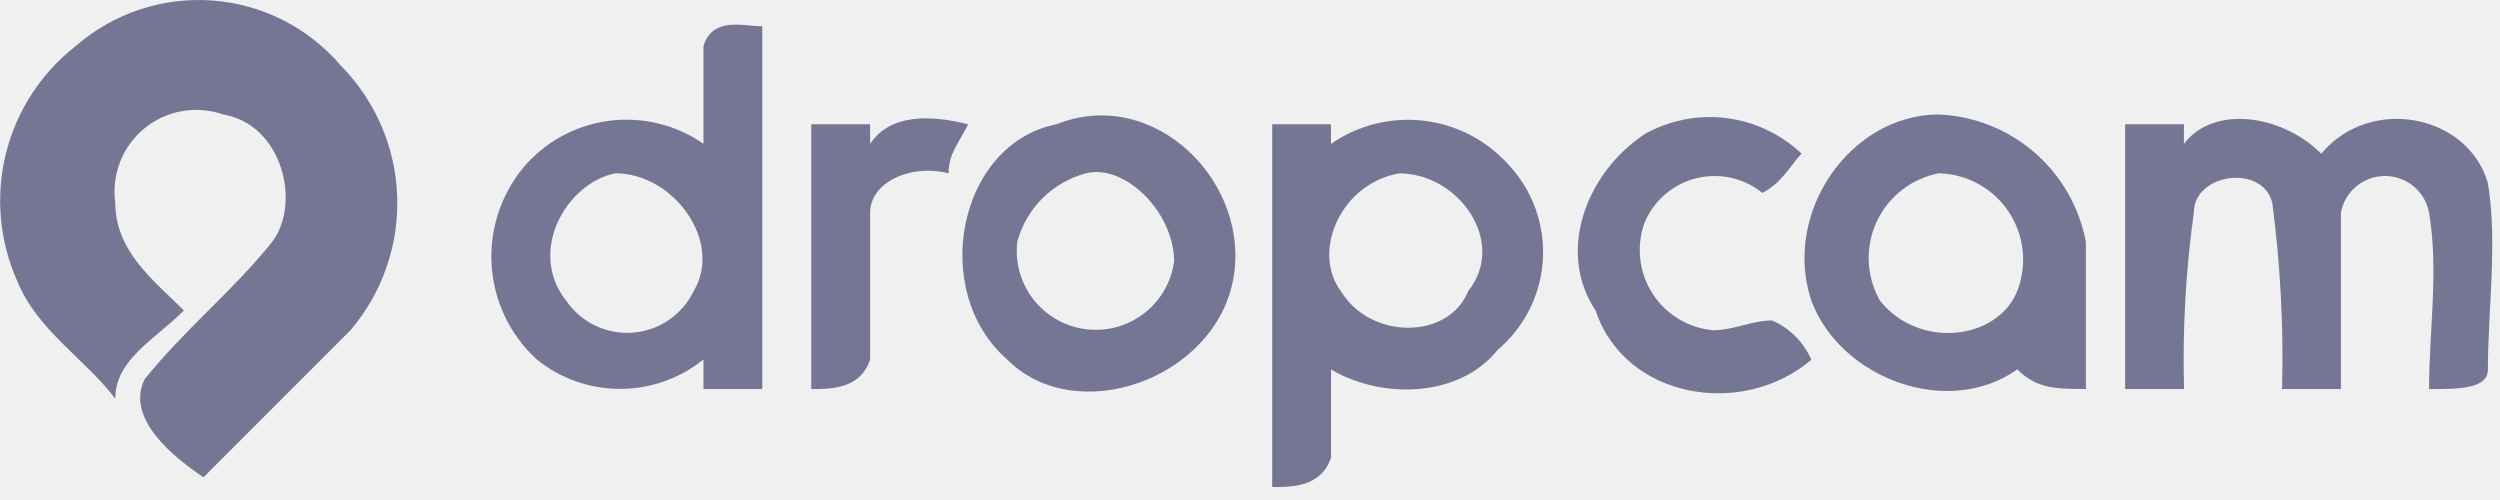
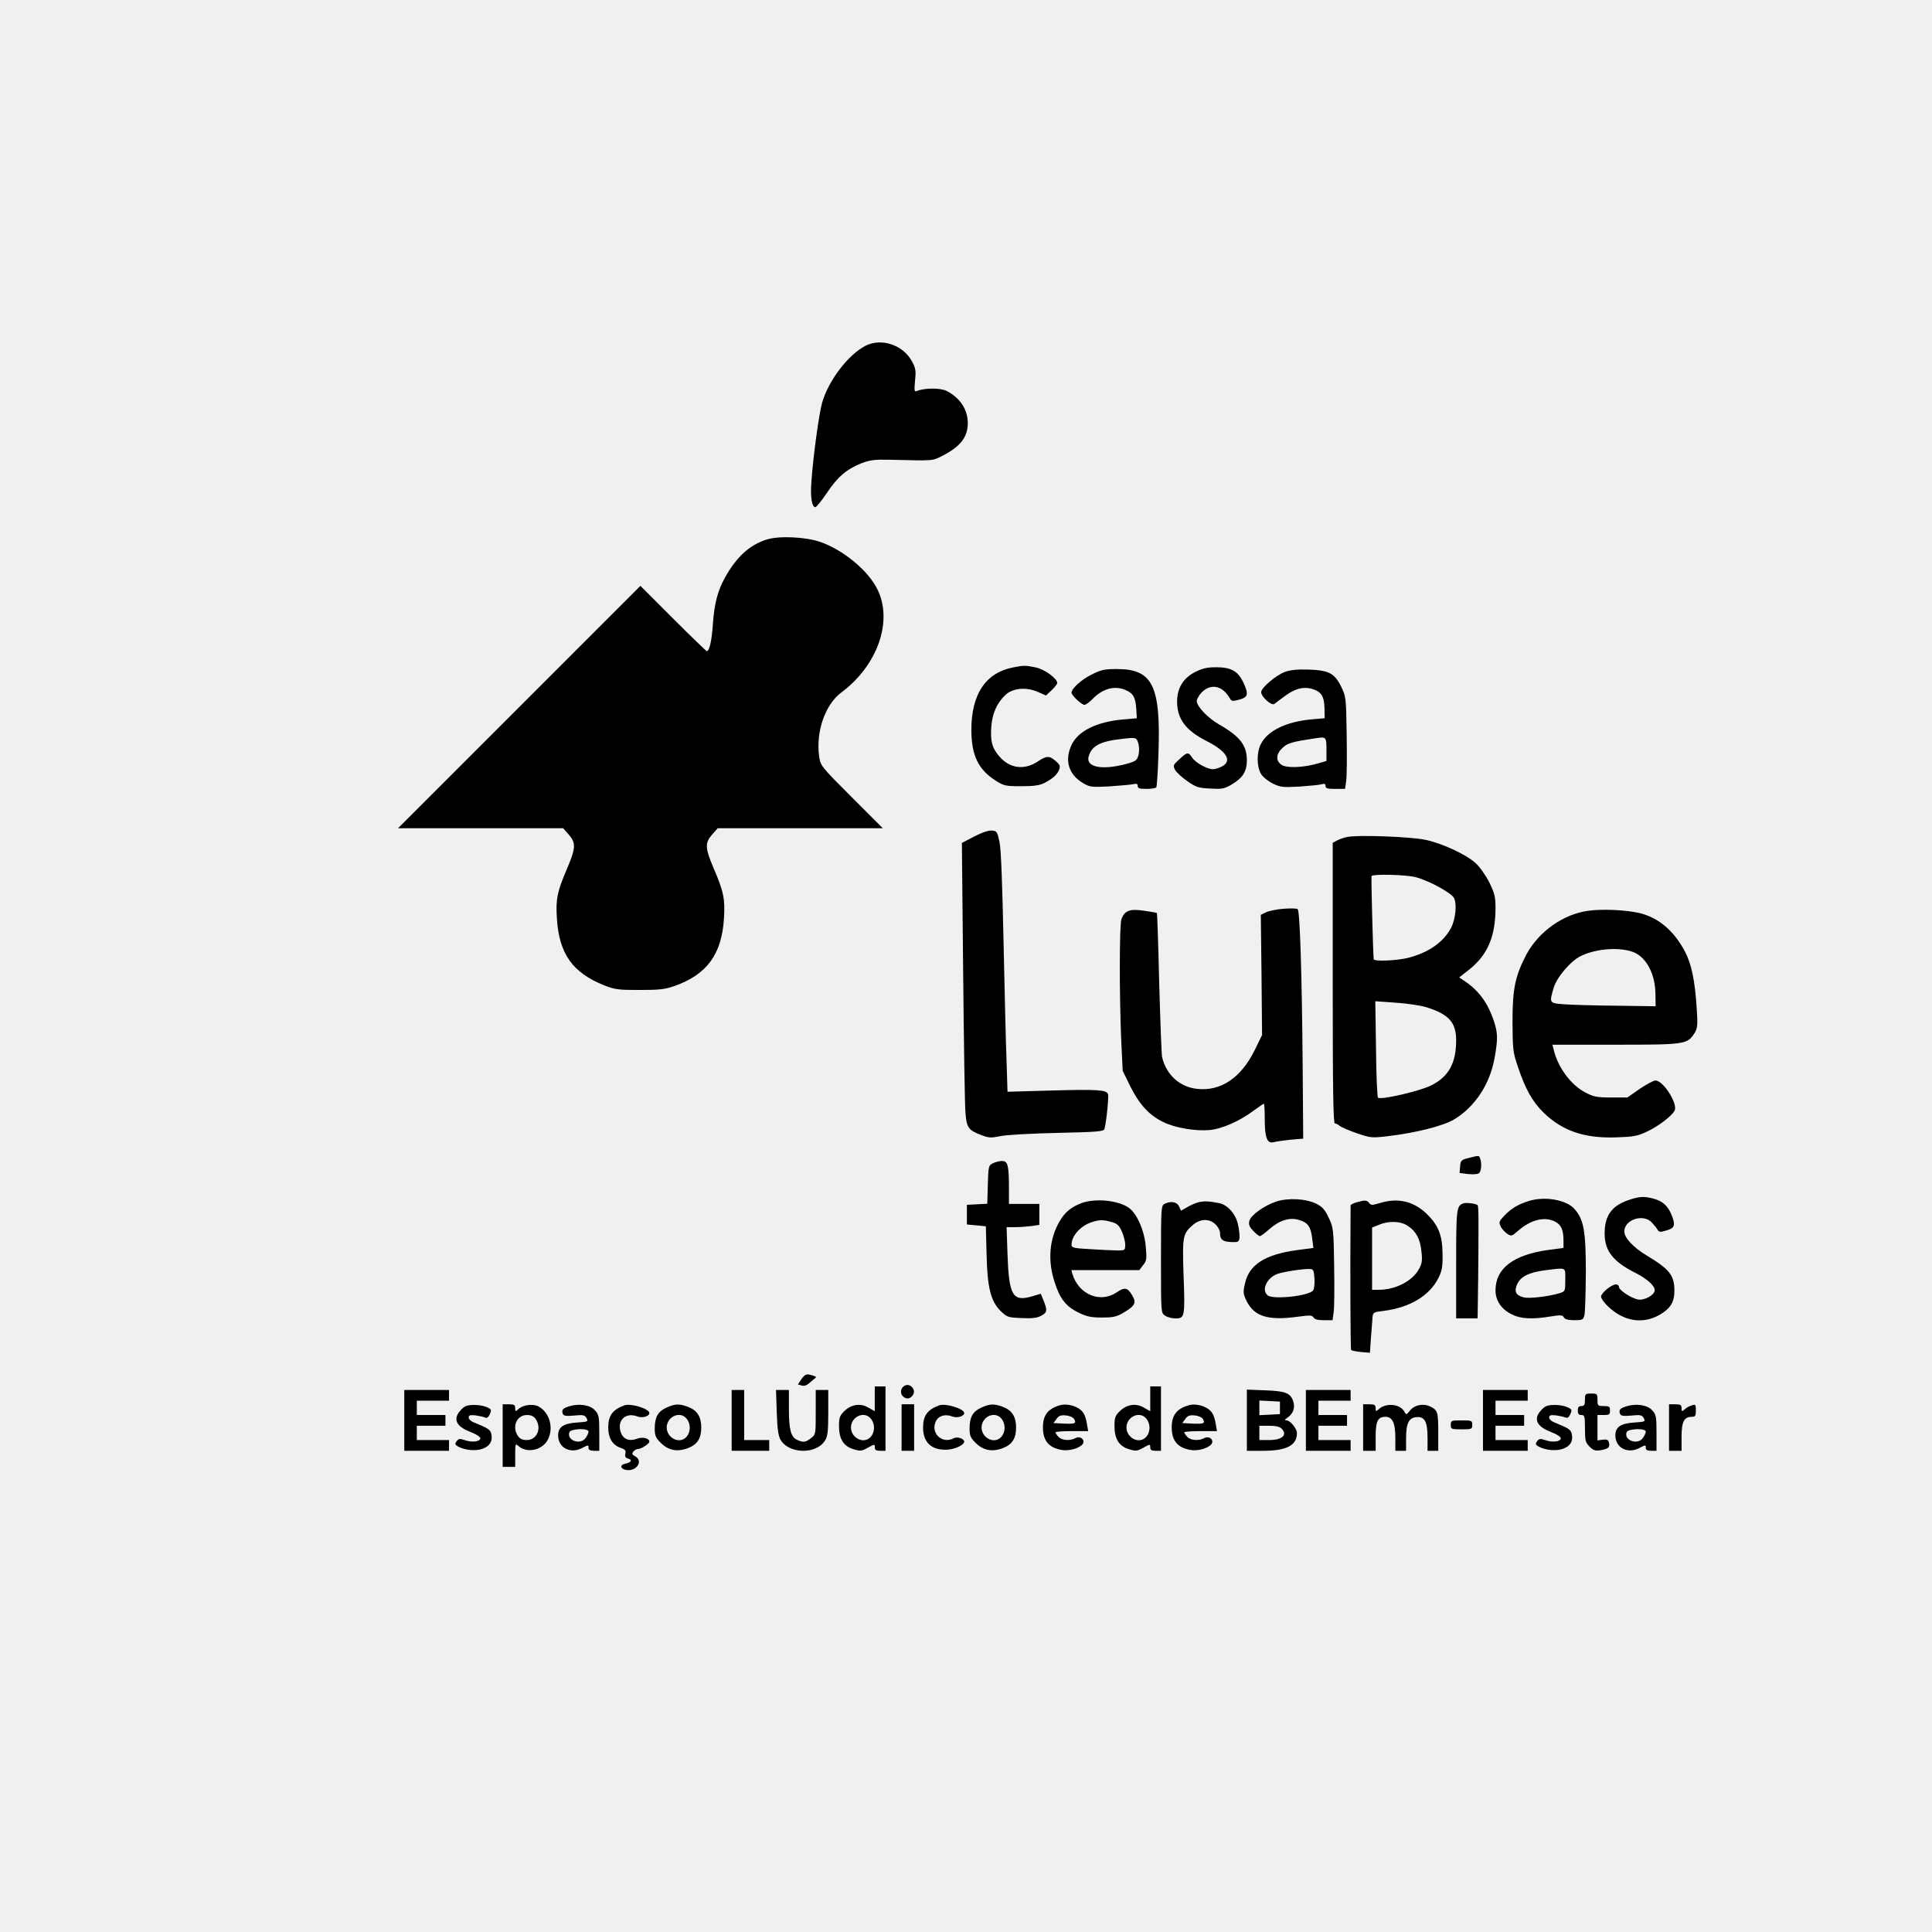
- <svg xmlns="http://www.w3.org/2000/svg" width="120" height="24" viewBox="0 0 120 24" fill="none">
-   <g clip-path="url(#clip0_14_11)">
-     <path fill-rule="evenodd" clip-rule="evenodd" d="M3.646 2.201C4.54 1.424 5.579 0.831 6.703 0.458C7.827 0.084 9.014 -0.063 10.196 0.024C11.377 0.112 12.53 0.432 13.586 0.967C14.643 1.502 15.584 2.241 16.354 3.142C18.009 4.816 18.977 7.051 19.064 9.404C19.151 11.757 18.352 14.057 16.824 15.849L9.768 22.908C8.352 21.967 6.003 20.084 6.944 18.201C8.827 15.848 11.177 13.969 13.063 11.612C14.479 9.73 13.533 5.964 10.71 5.494C10.076 5.272 9.397 5.217 8.736 5.334C8.075 5.451 7.455 5.735 6.936 6.16C6.416 6.584 6.014 7.135 5.769 7.76C5.523 8.384 5.442 9.061 5.533 9.726C5.533 12.079 7.416 13.491 8.827 14.903C7.411 16.319 5.533 17.256 5.533 19.136C4.117 17.253 1.769 15.842 0.827 13.488C-0.034 11.562 -0.223 9.403 0.288 7.357C0.799 5.311 1.981 3.496 3.646 2.201Z" fill="#757693" />
-     <path fill-rule="evenodd" clip-rule="evenodd" d="M33.766 2.199C34.236 0.784 35.648 1.259 36.589 1.259V18.671H33.766V17.255C32.633 18.169 31.221 18.667 29.766 18.667C28.31 18.667 26.898 18.169 25.765 17.255C24.462 16.065 23.681 14.408 23.593 12.646C23.505 10.883 24.117 9.156 25.295 7.842C26.355 6.688 27.797 5.957 29.354 5.784C30.911 5.611 32.479 6.008 33.766 6.902V2.199ZM29.533 8.318C27.18 8.789 25.3 12.083 27.18 14.437C27.532 14.95 28.012 15.361 28.573 15.63C29.133 15.898 29.755 16.014 30.375 15.967C30.995 15.919 31.591 15.709 32.105 15.358C32.618 15.007 33.029 14.527 33.299 13.966C34.708 11.612 32.353 8.318 29.53 8.318H29.533Z" fill="#757693" />
-     <path fill-rule="evenodd" clip-rule="evenodd" d="M38.941 5.965H41.765V6.906C42.706 5.49 44.589 5.49 46.471 5.965C46.001 6.906 45.531 7.381 45.531 8.318C43.648 7.848 41.766 8.789 41.766 10.201V17.261C41.295 18.676 39.883 18.676 38.941 18.676V5.965Z" fill="#757693" />
-     <path fill-rule="evenodd" clip-rule="evenodd" d="M50.706 5.966C55.413 4.083 60.119 8.79 59.177 13.496C58.235 18.202 51.647 20.556 48.348 17.261C44.583 13.966 45.995 6.907 50.701 5.966H50.706ZM52.122 8.319C51.332 8.53 50.611 8.946 50.033 9.524C49.454 10.102 49.039 10.823 48.828 11.613C48.716 12.606 49 13.602 49.617 14.386C50.235 15.171 51.138 15.68 52.128 15.803C53.119 15.927 54.119 15.655 54.91 15.046C55.702 14.438 56.222 13.541 56.357 12.552C56.357 10.201 54.005 7.848 52.123 8.319H52.122Z" fill="#757693" />
-     <path fill-rule="evenodd" clip-rule="evenodd" d="M61.062 5.965H63.886V6.907C65.173 6.013 66.74 5.616 68.297 5.789C69.855 5.962 71.297 6.694 72.356 7.848C72.938 8.453 73.389 9.171 73.682 9.957C73.975 10.744 74.104 11.582 74.06 12.42C74.017 13.258 73.802 14.078 73.428 14.83C73.055 15.582 72.532 16.249 71.89 16.79C70.008 19.143 66.242 19.143 63.89 17.731V21.964C63.419 23.379 62.007 23.379 61.066 23.379V5.965H61.062ZM67.181 8.318C64.357 8.789 62.948 12.083 64.357 13.967C65.773 16.32 69.534 16.32 70.476 13.967C72.356 11.612 70.004 8.323 67.181 8.323V8.318Z" fill="#757693" />
-     <path fill-rule="evenodd" clip-rule="evenodd" d="M78.945 6.436C80.137 5.768 81.51 5.499 82.865 5.668C84.22 5.837 85.485 6.436 86.475 7.376C86.005 7.847 85.535 8.792 84.593 9.259C84.154 8.904 83.638 8.655 83.087 8.534C82.535 8.412 81.963 8.42 81.415 8.557C80.867 8.694 80.359 8.957 79.93 9.325C79.501 9.692 79.164 10.154 78.945 10.675C78.74 11.232 78.667 11.829 78.731 12.419C78.794 13.009 78.993 13.577 79.312 14.077C79.63 14.578 80.06 14.999 80.568 15.306C81.075 15.614 81.647 15.801 82.239 15.852C83.179 15.852 84.121 15.381 85.062 15.381C85.903 15.751 86.575 16.423 86.945 17.264C83.651 20.088 78.002 19.147 76.591 14.911C74.71 12.087 76.121 8.316 78.945 6.436Z" fill="#757693" />
-     <path fill-rule="evenodd" clip-rule="evenodd" d="M86.946 14.437C85.536 10.201 88.828 5.495 93.064 5.495C94.758 5.568 96.378 6.213 97.66 7.323C98.942 8.434 99.81 9.946 100.123 11.613V18.671C98.708 18.671 97.77 18.671 96.829 17.73C93.535 20.083 88.358 18.2 86.946 14.436V14.437ZM93.065 8.318C92.417 8.441 91.808 8.716 91.288 9.122C90.768 9.528 90.353 10.052 90.077 10.65C89.8 11.249 89.671 11.905 89.7 12.563C89.728 13.222 89.914 13.864 90.241 14.437C92.124 16.79 95.889 16.32 96.83 13.966C97.071 13.346 97.159 12.676 97.087 12.014C97.015 11.353 96.784 10.718 96.415 10.164C96.046 9.61 95.549 9.153 94.965 8.832C94.382 8.511 93.73 8.334 93.065 8.318Z" fill="#757693" />
-     <path fill-rule="evenodd" clip-rule="evenodd" d="M102.006 5.966H104.829V6.907C106.245 5.024 109.536 5.492 111.419 7.378C113.772 4.554 118.478 5.495 119.419 8.793C119.889 11.617 119.419 14.912 119.419 17.735C119.419 18.676 118.003 18.676 116.595 18.676C116.595 15.853 117.066 13.028 116.595 10.206C116.503 9.712 116.241 9.265 115.855 8.944C115.468 8.623 114.981 8.447 114.479 8.447C113.976 8.447 113.49 8.623 113.103 8.944C112.717 9.265 112.455 9.712 112.363 10.206V18.676H109.539C109.617 15.688 109.46 12.698 109.069 9.734C108.598 7.851 105.304 8.318 105.304 10.204C104.913 13.01 104.756 15.844 104.834 18.675H102.006V5.966Z" fill="#757693" />
+ <svg xmlns="http://www.w3.org/2000/svg" version="1.0" width="1080pt" height="1080pt" viewBox="0 0 1080 1080" preserveAspectRatio="xMidYMid meet">
+   <g transform="translate(0,1080) scale(0.1,-0.1)" fill="#000000" stroke="none">
+     <path d="M4840 8868 c-97 -49 -207 -192 -244 -318 -17 -58 -50 -297 -60 -440 -7 -88 2 -145 22 -145 6 0 35 36 64 79 60 91 112 134 195 167 48 18 75 21 158 19 250 -6 236 -7 295 23 99 51 140 104 140 182 0 76 -44 142 -119 180 -35 17 -120 17 -164 0 -16 -7 -17 -2 -12 56 6 56 4 70 -17 109 -49 91 -169 132 -258 88z" />
+     <path d="M4286 7784 c-96 -30 -170 -98 -234 -214 -41 -74 -59 -146 -67 -260 -6 -89 -19 -150 -34 -150 -3 0 -88 82 -188 182 l-183 183 -678 -678 -677 -677 461 0 462 0 31 -35 c41 -47 40 -75 -8 -188 -56 -130 -65 -173 -58 -280 12 -198 87 -304 264 -375 61 -24 81 -26 198 -26 110 0 140 3 195 22 182 64 265 178 277 379 7 107 -2 150 -58 280 -48 113 -49 141 -8 188 l31 35 461 0 462 0 -174 174 c-173 173 -174 175 -182 228 -19 138 34 290 124 357 202 150 290 398 202 576 -51 105 -190 220 -318 265 -83 29 -232 36 -301 14z" />
+     <path d="M5663 7069 c-154 -30 -234 -151 -233 -353 1 -139 39 -217 133 -278 49 -31 56 -33 147 -33 73 0 103 5 130 19 47 25 70 46 81 74 7 19 4 28 -19 47 -34 31 -52 31 -98 0 -77 -52 -159 -42 -218 27 -41 48 -51 85 -44 172 6 70 32 127 77 170 41 40 118 47 183 18 l45 -20 32 30 c17 16 31 34 31 40 0 25 -71 77 -120 87 -57 12 -67 12 -127 0z" />
+     <path d="M6680 7043 c-67 -35 -100 -90 -100 -167 1 -96 49 -160 166 -219 112 -57 144 -111 84 -142 -16 -8 -38 -15 -50 -15 -32 0 -98 37 -116 65 -21 32 -27 32 -71 -9 -35 -32 -37 -35 -24 -60 8 -14 39 -43 69 -63 48 -34 62 -38 128 -41 65 -4 79 -1 118 22 63 37 86 73 86 136 0 83 -38 133 -153 199 -64 36 -127 102 -127 132 0 11 13 34 29 50 51 50 116 36 156 -35 9 -16 15 -17 53 -7 50 14 53 31 21 99 -30 61 -68 82 -150 82 -52 0 -77 -6 -119 -27z" />
+     <path d="M6102 7029 c-57 -28 -112 -78 -112 -101 0 -15 56 -68 72 -68 8 0 27 14 44 31 55 58 122 78 183 53 45 -18 59 -42 63 -109 l3 -50 -79 -7 c-145 -13 -248 -64 -285 -140 -42 -88 -18 -168 64 -216 37 -22 48 -23 145 -18 58 4 117 9 133 12 21 5 27 3 27 -10 0 -13 11 -16 49 -16 28 0 52 4 55 9 3 5 9 91 12 192 13 376 -33 469 -232 469 -70 0 -89 -4 -142 -31z m262 -387 c5 -19 5 -45 0 -64 -9 -30 -15 -34 -74 -50 -131 -34 -219 -16 -205 41 15 60 64 87 183 100 85 10 85 10 96 -27z" />
+     <path d="M7183 7044 c-50 -18 -133 -89 -133 -113 0 -26 58 -78 74 -66 7 6 32 25 56 42 55 42 103 56 151 43 54 -15 71 -40 73 -107 l1 -58 -71 -6 c-144 -13 -249 -64 -286 -139 -24 -47 -23 -126 1 -166 11 -18 40 -41 66 -54 43 -21 56 -22 149 -17 55 4 111 9 124 13 16 5 22 2 22 -10 0 -13 11 -16 54 -16 l55 0 6 43 c4 24 5 140 3 258 -3 209 -4 215 -30 269 -38 77 -69 93 -183 97 -62 2 -103 -2 -132 -13z m232 -434 l0 -64 -45 -13 c-81 -24 -176 -28 -205 -9 -35 23 -33 61 5 96 29 27 51 33 190 54 53 8 55 5 55 -64z" />
+     <path d="M5446 6124 l-69 -36 7 -716 c4 -394 9 -750 13 -791 6 -85 17 -99 88 -126 42 -16 54 -17 107 -6 32 7 176 15 318 18 225 5 260 8 264 22 10 33 25 181 20 195 -9 24 -61 27 -315 20 l-247 -7 -5 164 c-4 90 -11 391 -17 669 -7 333 -14 525 -23 565 -12 56 -15 60 -42 62 -18 2 -57 -11 -99 -33z" />
+     <path d="M7530 6121 c-19 -4 -45 -13 -57 -20 l-23 -12 0 -784 c0 -593 3 -785 12 -785 6 0 19 -6 27 -14 9 -7 52 -26 96 -41 77 -26 83 -27 175 -16 154 18 307 57 368 93 118 71 201 198 227 345 19 106 18 140 -5 208 -35 103 -87 172 -169 225 l-24 16 62 49 c98 80 141 183 141 339 0 64 -5 82 -35 144 -20 39 -53 86 -76 107 -54 49 -186 110 -279 130 -83 18 -383 29 -440 16z m386 -225 c74 -20 197 -87 212 -116 17 -33 9 -117 -16 -166 -42 -80 -124 -138 -239 -168 -62 -16 -192 -22 -194 -8 -4 47 -15 459 -12 465 7 12 195 8 249 -7z m59 -727 c124 -39 165 -84 165 -185 0 -128 -43 -205 -143 -253 -66 -32 -280 -81 -294 -67 -4 4 -10 127 -11 273 l-4 266 113 -8 c62 -4 140 -15 174 -26z" />
+     <path d="M7175 5720 c-38 -3 -83 -12 -98 -20 l-29 -14 4 -336 3 -336 -42 -86 c-76 -153 -188 -229 -320 -215 -98 10 -173 78 -197 178 -3 15 -10 201 -16 414 -5 214 -11 390 -13 391 -2 2 -34 8 -72 13 -79 12 -108 1 -126 -47 -12 -31 -12 -433 -1 -683 l8 -165 43 -88 c51 -101 105 -160 183 -198 66 -33 181 -52 260 -45 68 6 170 51 245 108 29 21 55 39 58 39 3 0 5 -38 5 -85 0 -104 13 -139 49 -130 15 4 58 10 96 14 l70 6 -3 405 c-4 497 -15 868 -28 878 -5 4 -40 5 -79 2z" />
+     <path d="M8881 5709 c-141 -18 -279 -116 -348 -244 -63 -121 -78 -191 -78 -375 1 -154 2 -171 29 -250 42 -127 82 -198 145 -260 105 -102 228 -144 405 -138 95 3 119 7 170 31 65 30 140 87 157 118 20 38 -63 169 -107 169 -10 0 -50 -21 -88 -47 l-69 -48 -91 0 c-79 0 -98 4 -142 27 -83 43 -155 140 -179 241 l-7 27 352 0 c390 0 402 2 442 64 17 28 19 42 13 136 -10 158 -29 250 -66 321 -64 120 -153 194 -264 217 -74 16 -201 21 -274 11z m254 -233 c70 -31 118 -123 119 -231 l1 -70 -220 3 c-121 1 -253 5 -292 8 -83 6 -83 7 -58 92 18 60 95 150 152 178 89 43 223 51 298 20z" />
+     <path d="M8210 4327 c-42 -11 -45 -14 -48 -48 l-3 -36 48 -6 c27 -3 54 -1 61 5 13 11 16 56 6 82 -7 18 -4 18 -64 3z" />
+     <path d="M5550 4297 c-24 -12 -25 -17 -28 -119 l-3 -107 -57 -3 -57 -3 0 -55 0 -55 53 -5 53 -5 4 -155 c4 -187 23 -265 80 -320 34 -33 41 -35 114 -38 58 -3 86 0 110 12 35 19 37 30 15 85 l-16 39 -50 -15 c-107 -31 -128 5 -136 235 l-5 152 45 0 c25 0 66 3 92 6 l46 7 0 58 0 59 -85 0 -85 0 0 89 c0 127 -6 151 -39 151 -14 0 -37 -6 -51 -13z" />
+     <path d="M9102 4091 c-93 -32 -132 -87 -132 -186 0 -98 47 -158 175 -222 61 -31 105 -70 105 -95 0 -27 -59 -60 -95 -52 -38 8 -105 52 -105 70 0 8 -7 14 -17 14 -24 0 -83 -48 -83 -68 0 -10 17 -34 38 -54 88 -85 194 -102 289 -48 61 35 83 71 83 135 0 86 -27 120 -157 198 -73 44 -123 98 -123 133 0 66 105 101 153 51 12 -13 27 -31 32 -40 9 -15 16 -16 48 -6 48 13 54 28 33 83 -21 54 -50 81 -101 95 -55 15 -81 13 -143 -8z" />
+     <path d="M7133 4083 c-69 -24 -141 -76 -149 -108 -5 -21 0 -33 22 -56 15 -16 32 -29 37 -29 5 0 29 18 54 40 56 49 112 66 163 51 51 -15 67 -37 75 -102 l7 -55 -91 -12 c-178 -24 -268 -81 -291 -185 -12 -50 -11 -59 8 -99 43 -87 120 -111 283 -89 72 10 84 9 92 -4 5 -10 24 -15 57 -15 l49 0 6 43 c4 24 5 140 3 258 -3 207 -4 216 -30 271 -21 45 -35 61 -68 78 -58 30 -160 35 -227 13z m215 -431 c2 -30 -2 -59 -8 -66 -25 -31 -224 -52 -254 -27 -37 31 -3 100 58 121 38 12 149 29 181 26 17 -1 20 -9 23 -54z" />
+     <path d="M8545 4086 c-60 -19 -96 -41 -134 -80 -31 -32 -33 -38 -23 -60 6 -14 23 -32 36 -42 25 -16 27 -15 61 15 72 63 151 83 210 51 32 -17 45 -46 45 -104 l0 -42 -83 -11 c-197 -27 -297 -103 -297 -226 0 -57 32 -105 90 -134 50 -26 115 -29 219 -12 55 9 66 8 73 -5 6 -11 24 -16 58 -16 46 0 50 2 57 28 4 15 7 122 8 237 0 231 -11 295 -61 354 -45 54 -168 76 -259 47z m205 -440 c0 -64 0 -65 -32 -75 -58 -18 -172 -32 -202 -23 -44 12 -53 34 -34 75 20 42 65 64 154 76 124 15 114 20 114 -53z" />
+     <path d="M6047 4075 c-57 -21 -94 -51 -123 -101 -58 -98 -68 -218 -30 -337 30 -96 64 -140 134 -174 47 -23 70 -28 132 -28 64 0 82 4 122 28 63 37 72 55 47 96 -26 44 -42 47 -86 17 -92 -63 -213 -13 -248 102 l-6 22 190 0 190 0 21 28 c20 24 21 35 15 102 -7 88 -48 184 -93 217 -58 43 -187 56 -265 28z m166 -106 c31 -8 42 -18 58 -52 10 -23 19 -57 19 -74 0 -32 -1 -33 -43 -33 -24 0 -92 3 -150 7 -96 5 -107 8 -107 25 0 48 47 102 107 124 47 16 67 17 116 3z" />
+     <path d="M6703 4080 c-17 -4 -47 -16 -66 -28 l-35 -20 -11 24 c-12 26 -47 32 -82 14 -18 -10 -19 -24 -19 -310 0 -298 0 -299 22 -314 12 -9 39 -16 60 -16 51 0 53 10 44 247 -7 214 -4 227 54 277 41 34 92 35 125 1 14 -13 25 -34 25 -47 0 -37 14 -49 61 -51 40 -2 44 0 48 23 1 14 -2 48 -9 77 -12 56 -58 108 -103 117 -54 11 -84 13 -114 6z" />
+     <path d="M7583 4079 c-18 -5 -33 -13 -33 -17 -3 -393 -1 -804 3 -809 4 -3 29 -8 56 -11 l49 -4 6 88 c4 49 8 100 9 114 2 23 7 26 62 32 147 19 257 85 307 186 19 39 23 62 22 132 -1 105 -23 160 -88 224 -74 71 -161 92 -262 61 -43 -13 -50 -13 -60 0 -13 17 -24 17 -71 4z m287 -132 c47 -31 69 -73 76 -144 6 -51 3 -67 -15 -99 -37 -66 -131 -114 -223 -114 l-38 0 0 174 0 174 38 15 c56 24 123 21 162 -6z" />
+     <path d="M8180 4073 c-38 -14 -40 -29 -40 -340 l0 -303 60 0 60 0 3 218 c3 318 3 410 -3 415 -9 9 -65 16 -80 10z" />
+     <path d="M4481 3092 l-21 -31 21 -6 c14 -5 29 0 47 17 15 12 29 24 31 26 8 4 -3 10 -30 17 -22 5 -30 1 -48 -23z" />
+     <path d="M5054 3052 c-20 -13 -23 -41 -7 -57 19 -19 42 -16 57 8 19 30 -20 70 -50 49z" />
+     <path d="M4890 2980 l0 -69 -35 20 c-45 27 -97 19 -137 -21 -24 -24 -28 -36 -28 -82 0 -72 26 -113 81 -129 38 -12 46 -11 80 8 38 21 39 21 39 2 0 -14 7 -19 30 -19 l30 0 0 180 0 180 -30 0 -30 0 0 -70z m-26 -106 c32 -32 28 -92 -8 -116 -40 -27 -99 10 -99 62 0 58 69 93 107 54z" />
+     <path d="M6430 2980 l0 -69 -35 20 c-45 27 -97 19 -137 -21 -24 -24 -28 -36 -28 -82 0 -72 26 -113 81 -129 38 -12 46 -11 80 8 38 21 39 21 39 2 0 -14 7 -19 30 -19 l30 0 0 180 0 180 -30 0 -30 0 0 -70z m-26 -106 c32 -32 28 -92 -8 -116 -40 -27 -99 10 -99 62 0 58 69 93 107 54z" />
+     <path d="M2260 2860 l0 -170 125 0 125 0 0 30 0 30 -90 0 -90 0 0 40 0 40 80 0 80 0 0 30 0 30 -80 0 -80 0 0 40 0 40 90 0 90 0 0 30 0 30 -125 0 -125 0 0 -170z" />
+     <path d="M4090 2860 l0 -170 105 0 105 0 0 30 0 30 -70 0 -70 0 0 140 0 140 -35 0 -35 0 0 -170z" />
+     <path d="M4342 2908 c3 -90 8 -131 20 -154 45 -83 203 -86 251 -5 14 23 17 54 17 155 l0 126 -35 0 -35 0 0 -124 c0 -123 0 -125 -26 -145 -31 -24 -43 -26 -78 -10 -35 16 -46 57 -46 175 l0 104 -36 0 -36 0 4 -122z" />
+     <path d="M6970 2861 l0 -171 90 0 c132 0 190 30 190 99 0 25 -38 71 -58 71 -13 0 -11 4 6 16 32 22 43 57 31 91 -15 46 -44 57 -156 61 l-103 4 0 -171z m185 69 l0 -35 -57 -3 -58 -3 0 41 0 41 58 -3 57 -3 0 -35z m9 -116 c35 -35 4 -64 -70 -64 l-54 0 0 40 0 40 54 0 c36 0 60 -5 70 -16z" />
+     <path d="M7300 2860 l0 -170 125 0 125 0 0 30 0 30 -90 0 -90 0 0 40 0 40 80 0 80 0 0 30 0 30 -80 0 -80 0 0 40 0 40 90 0 90 0 0 30 0 30 -125 0 -125 0 0 -170z" />
+     <path d="M8290 2860 l0 -170 125 0 125 0 0 30 0 30 -90 0 -90 0 0 40 0 40 80 0 80 0 0 30 0 30 -80 0 -80 0 0 40 0 40 90 0 90 0 0 30 0 30 -125 0 -125 0 0 -170z" />
+     <path d="M8860 2975 c0 -28 -4 -35 -20 -35 -15 0 -20 -7 -20 -25 0 -18 5 -25 20 -25 18 0 20 -7 20 -75 0 -68 3 -79 26 -102 21 -21 32 -24 61 -20 44 8 54 16 47 43 -4 16 -12 19 -35 16 l-29 -4 0 71 0 71 35 0 c31 0 35 3 35 25 0 22 -4 25 -35 25 -33 0 -35 2 -35 35 0 33 -2 35 -35 35 -33 0 -35 -2 -35 -35z" />
+     <path d="M2600 2938 c-13 -7 -31 -26 -40 -41 -23 -41 0 -75 70 -102 32 -12 55 -27 55 -35 0 -19 -47 -25 -88 -10 -27 9 -34 8 -45 -7 -10 -15 -9 -19 10 -30 40 -21 102 -26 140 -10 39 16 53 44 44 83 -6 23 -19 31 -98 63 -16 6 -28 18 -28 27 0 13 8 15 38 12 20 -3 44 -8 53 -12 11 -5 19 1 27 18 10 22 9 27 -8 36 -33 18 -103 22 -130 8z" />
+     <path d="M2810 2775 l0 -175 35 0 35 0 0 67 c0 63 1 65 18 50 48 -44 137 -23 166 38 32 67 7 150 -54 183 -31 16 -86 9 -111 -14 -18 -16 -19 -16 -19 4 0 18 -6 22 -35 22 l-35 0 0 -175z m184 93 c36 -51 8 -118 -49 -118 -24 0 -39 7 -49 22 -36 51 -8 118 49 118 24 0 39 -7 49 -22z" />
+     <path d="M3183 2939 c-37 -11 -45 -21 -37 -42 4 -12 18 -14 64 -10 51 5 59 3 69 -15 10 -19 7 -20 -54 -24 -75 -5 -105 -25 -105 -72 0 -68 66 -104 131 -72 39 20 39 20 39 1 0 -10 10 -15 30 -15 l30 0 0 99 c0 90 -2 103 -23 126 -26 31 -89 41 -144 24z m107 -142 c0 -7 -7 -23 -16 -35 -29 -42 -108 -14 -91 32 8 20 107 24 107 3z" />
+     <path d="M3490 2944 c-65 -24 -90 -57 -90 -124 0 -57 23 -96 65 -112 30 -10 35 -16 31 -34 -4 -16 0 -23 16 -28 25 -6 16 -22 -16 -28 -30 -5 -30 -27 -1 -34 60 -15 106 49 54 76 -16 9 -18 14 -8 26 6 8 18 14 26 14 17 0 63 29 63 41 0 19 -37 28 -67 17 -45 -17 -80 -4 -93 36 -22 66 27 113 93 88 28 -11 67 1 67 19 0 24 -104 56 -140 43z" />
+     <path d="M3725 2931 c-47 -21 -65 -53 -65 -117 0 -39 5 -51 33 -79 43 -43 93 -53 153 -30 52 20 74 54 74 115 0 59 -22 95 -70 114 -51 20 -75 20 -125 -3z m109 -57 c32 -32 28 -92 -8 -116 -40 -27 -99 10 -99 62 0 58 69 93 107 54z" />
+     <path d="M5040 2820 l0 -130 35 0 35 0 0 130 0 130 -35 0 -35 0 0 -130z" />
+     <path d="M5250 2944 c-65 -24 -90 -57 -90 -124 0 -82 46 -126 129 -124 44 0 101 26 101 45 0 17 -39 30 -59 19 -64 -34 -130 28 -100 94 15 32 52 43 92 28 28 -11 67 1 67 19 0 24 -104 56 -140 43z" />
+     <path d="M5485 2931 c-47 -21 -65 -53 -65 -117 0 -39 5 -51 33 -79 43 -43 93 -53 153 -30 52 20 74 54 74 115 0 59 -22 95 -70 114 -51 20 -75 20 -125 -3z m109 -57 c32 -32 28 -92 -8 -116 -40 -27 -99 10 -99 62 0 58 69 93 107 54z" />
+     <path d="M5920 2943 c-64 -20 -90 -56 -90 -122 0 -74 32 -113 103 -126 40 -8 99 8 118 31 19 23 -11 50 -39 35 -31 -17 -77 -13 -95 7 -10 10 -17 22 -17 25 0 4 41 7 91 7 l92 0 -7 40 c-3 23 -12 50 -19 60 -22 37 -91 59 -137 43z m84 -75 c15 -25 5 -29 -58 -26 l-57 3 17 23 c12 18 24 22 51 20 20 -2 41 -10 47 -20z" />
+     <path d="M6640 2943 c-64 -20 -90 -56 -90 -122 0 -74 32 -113 103 -126 40 -8 99 8 118 31 19 23 -11 50 -39 35 -31 -17 -77 -13 -95 7 -10 10 -17 22 -17 25 0 4 41 7 91 7 l92 0 -7 40 c-3 23 -12 50 -19 60 -22 37 -91 59 -137 43z m84 -75 c15 -25 5 -29 -58 -26 l-57 3 17 23 c12 18 24 22 51 20 20 -2 41 -10 47 -20z" />
+     <path d="M7620 2820 l0 -130 35 0 35 0 0 79 c0 87 12 111 55 111 39 0 55 -35 55 -117 l0 -73 30 0 30 0 0 68 c0 85 15 116 57 120 47 5 63 -25 63 -115 l0 -73 30 0 30 0 0 99 c0 117 -3 127 -42 147 -40 21 -91 11 -117 -22 -19 -24 -20 -24 -30 -6 -23 44 -103 52 -143 15 -17 -15 -18 -14 -18 5 0 18 -6 22 -35 22 l-35 0 0 -130z" />
+     <path d="M8640 2938 c-13 -7 -31 -26 -40 -41 -23 -41 0 -75 70 -102 32 -12 55 -27 55 -35 0 -19 -47 -25 -88 -10 -27 9 -34 8 -45 -7 -10 -15 -9 -19 10 -30 40 -21 102 -26 140 -10 39 16 53 44 44 83 -6 23 -19 31 -98 63 -16 6 -28 18 -28 27 0 13 8 15 38 12 20 -3 44 -8 53 -12 11 -5 19 1 27 18 10 22 9 27 -8 36 -33 18 -103 22 -130 8z" />
+     <path d="M9093 2939 c-37 -11 -45 -21 -37 -42 4 -12 18 -14 64 -10 51 5 59 3 69 -15 10 -19 7 -20 -54 -24 -75 -5 -105 -25 -105 -72 0 -68 66 -104 131 -72 39 20 39 20 39 1 0 -10 10 -15 30 -15 l30 0 0 99 c0 90 -2 103 -23 126 -26 31 -89 41 -144 24z m107 -142 c0 -7 -7 -23 -16 -35 -29 -42 -108 -14 -91 32 8 20 107 24 107 3z" />
+     <path d="M9330 2820 l0 -130 35 0 35 0 0 78 c0 85 14 112 58 112 19 0 22 6 22 36 0 32 -2 35 -22 28 -13 -3 -31 -13 -40 -22 -17 -14 -18 -13 -18 6 0 18 -6 22 -35 22 l-35 0 0 -130z" />
+     <path d="M8110 2835 c0 -24 3 -25 60 -25 57 0 60 1 60 25 0 24 -3 25 -60 25 -57 0 -60 -1 -60 -25z" />
  </g>
-   <defs>
-     <clipPath id="clip0_14_11">
-       <rect width="119.627" height="23.375" fill="white" transform="translate(0.00125122)" />
-     </clipPath>
-   </defs>
</svg>
